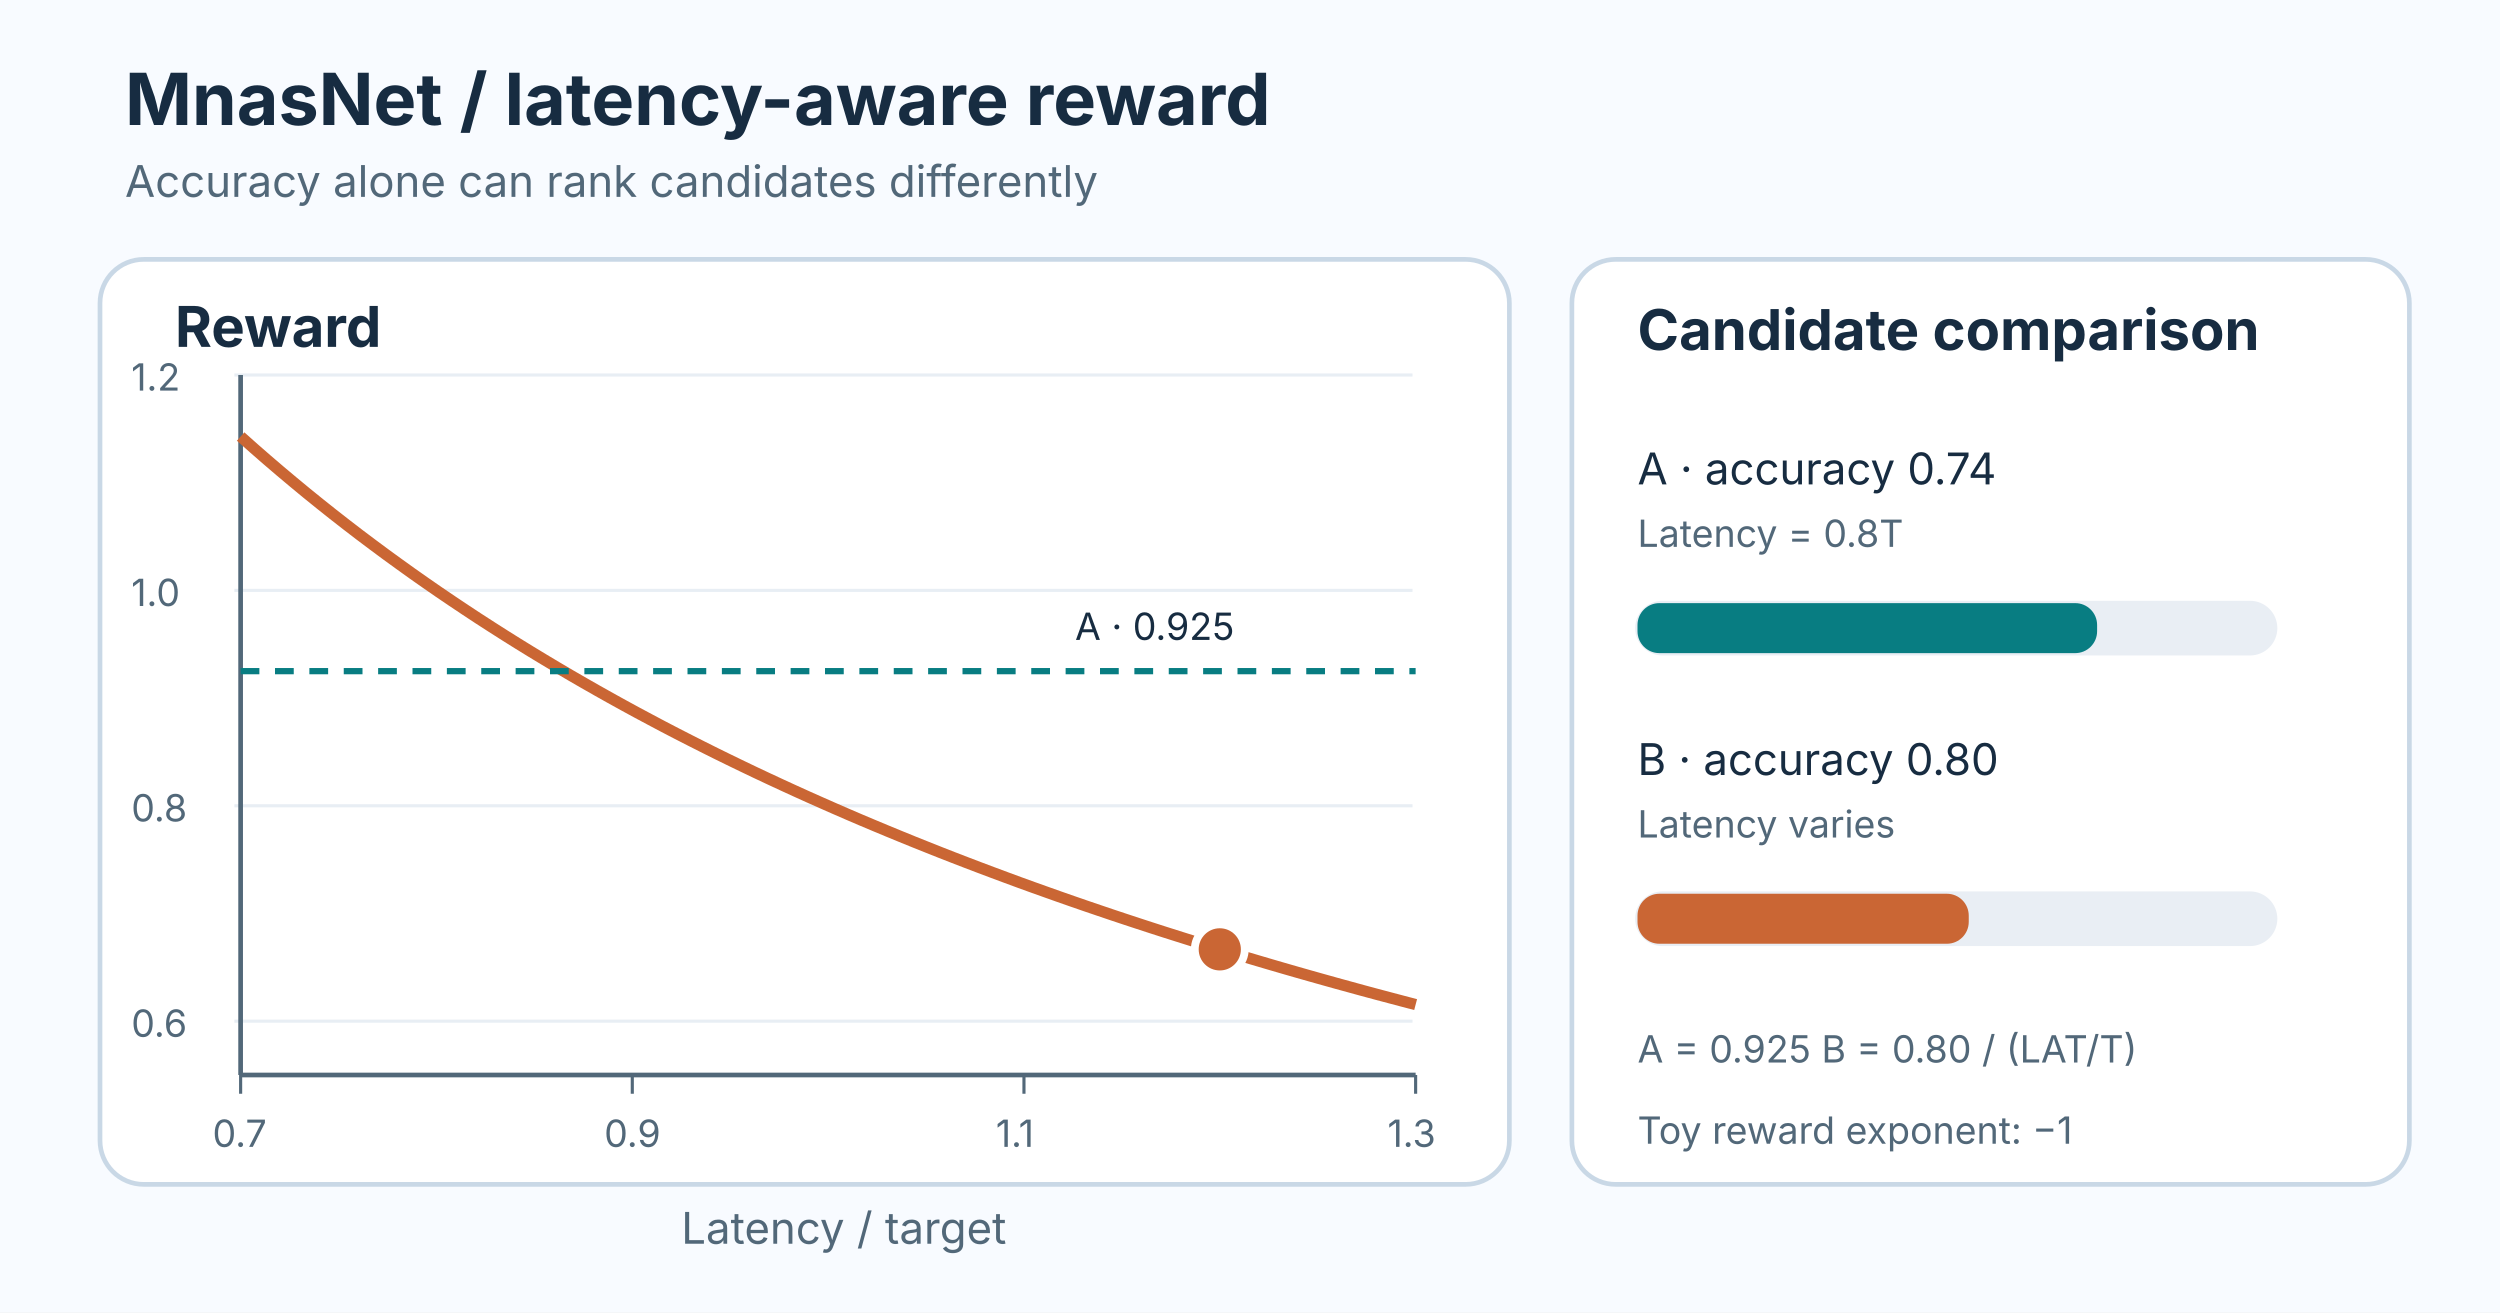
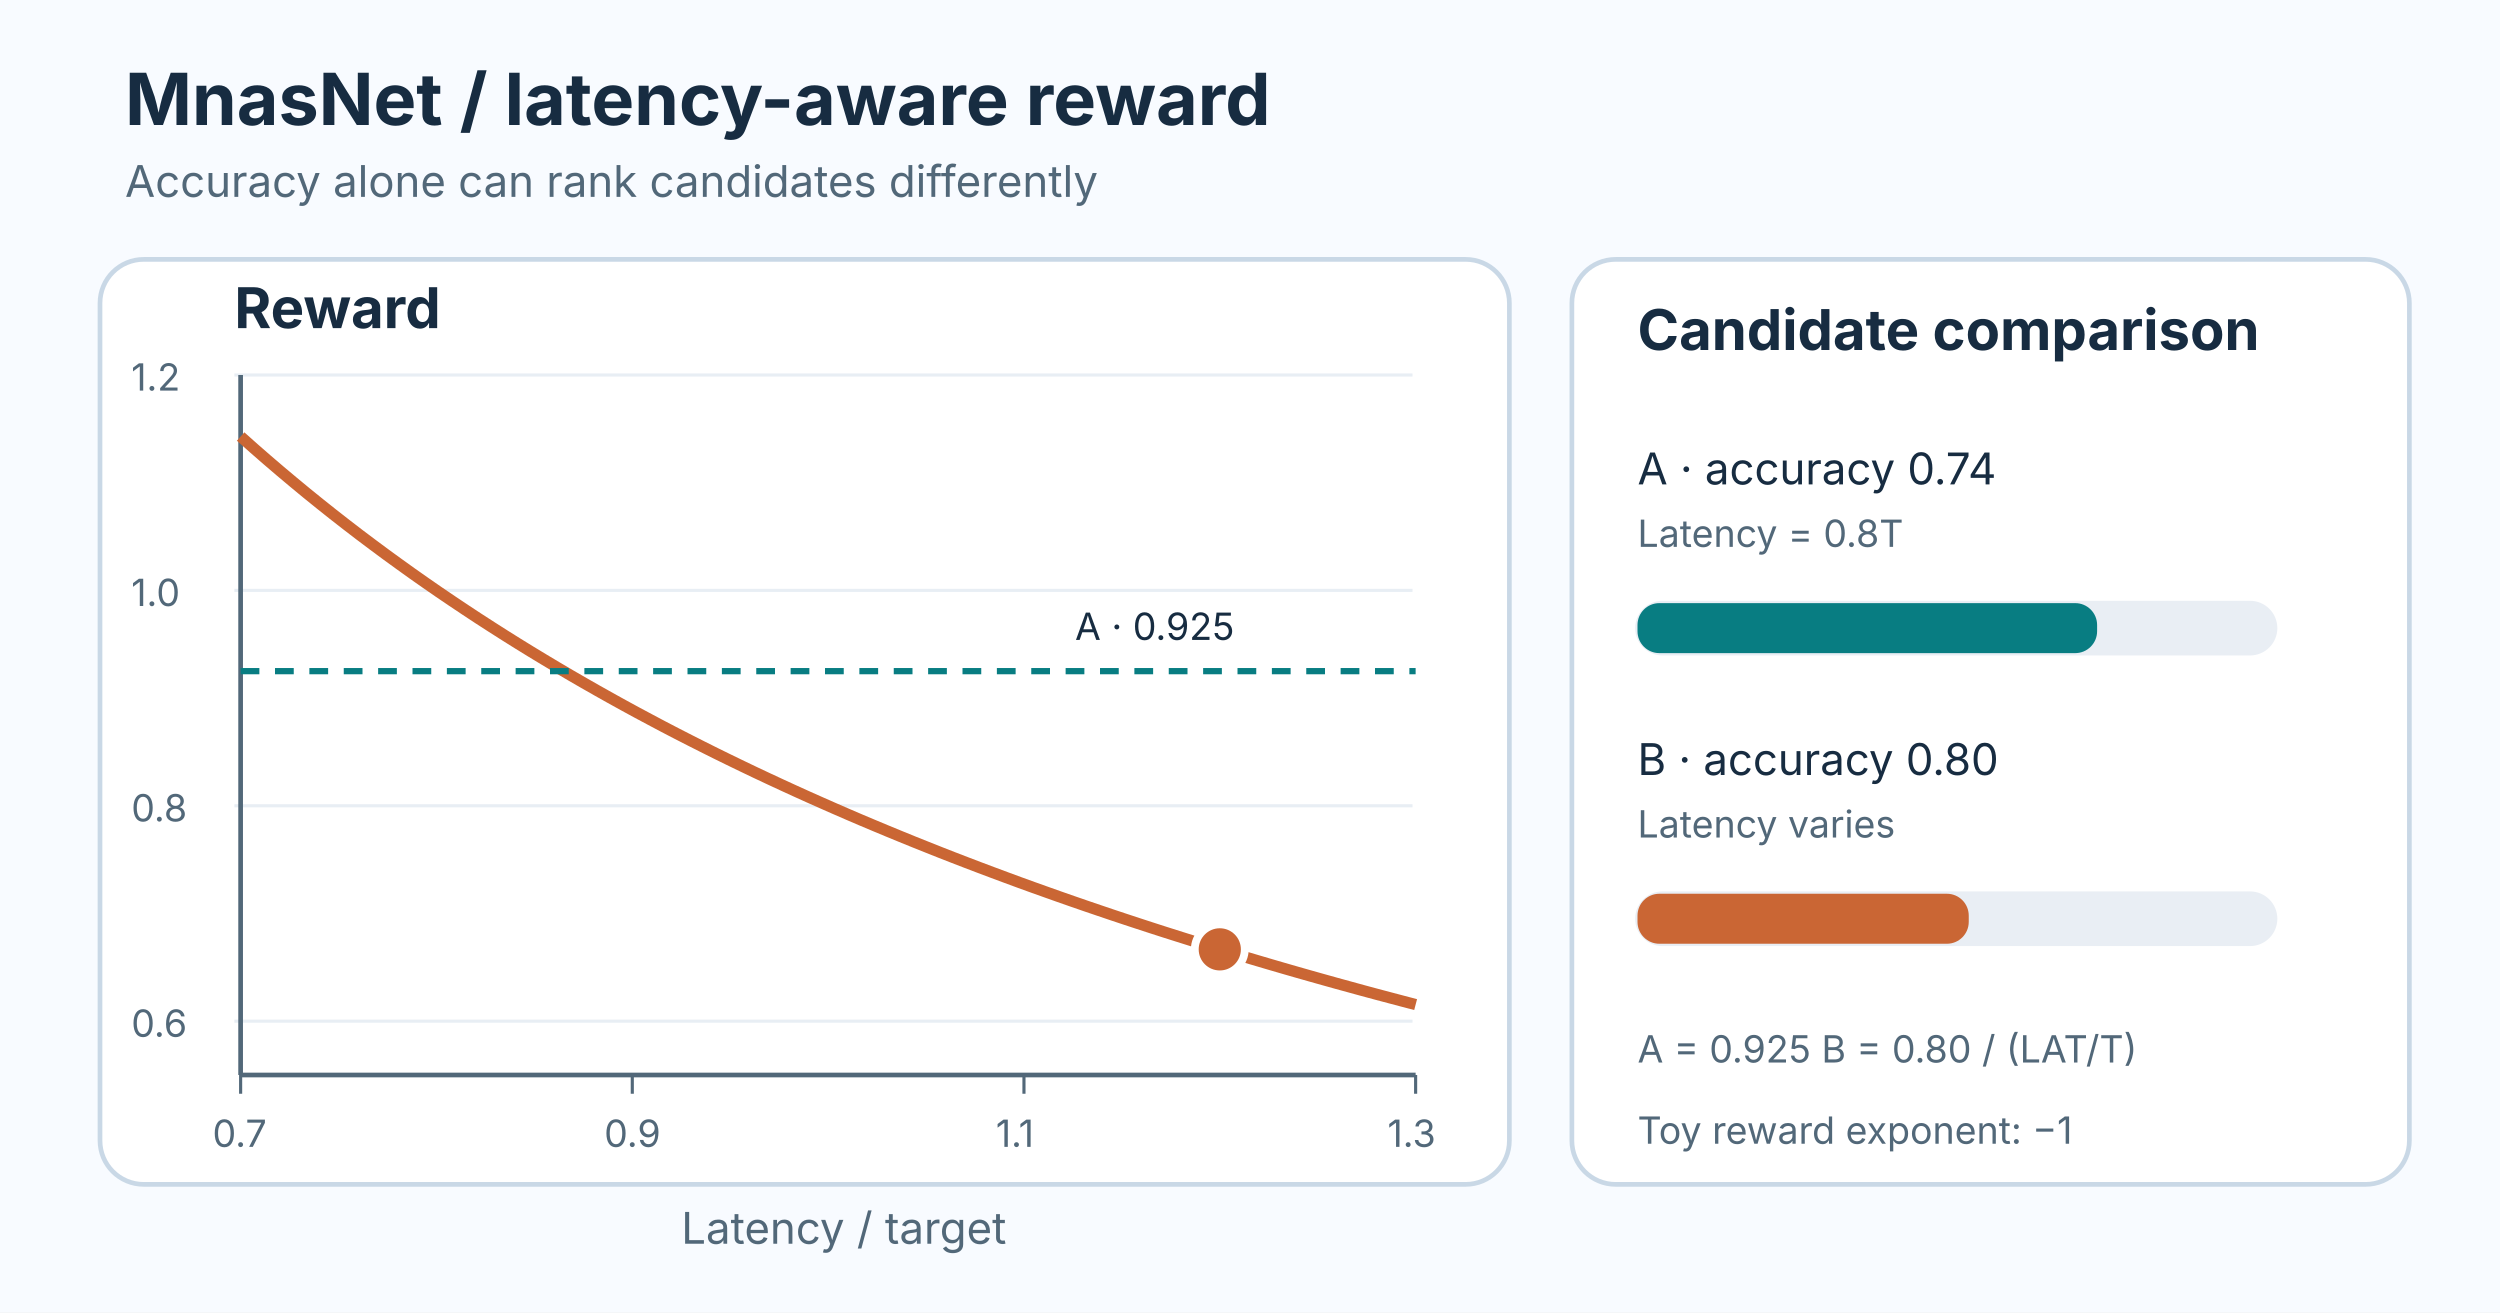
<svg xmlns="http://www.w3.org/2000/svg" viewBox="0 0 800 420" role="img" aria-labelledby="title desc">
  <rect width="800" height="420" fill="#f8fbff" />
  <style>text{font-family:Inter,Arial,sans-serif;fill:#172c41}.small{font-size:14px}.tiny{font-size:12px}.label{font-size:18px;font-weight:700}.heading{font-size:23px;font-weight:750}.muted{fill:#526879}@media(prefers-reduced-motion:reduce){animate,animateMotion{display:none}}</style>
  <text x="40" y="40" class="heading">MnasNet  /  latency-aware reward</text>
  <text x="40" y="63" class="small muted">Accuracy alone can rank candidates differently</text>
  <rect x="32" y="83" width="451" height="296" rx="14" fill="#fff" stroke="#c9d8e6" stroke-width="1.5" />
  <rect x="503" y="83" width="268" height="296" rx="14" fill="#fff" stroke="#c9d8e6" stroke-width="1.5" />
-   <text x="56" y="111" class="label">Reward</text>
+   <text x="75" y="105" class="label">Reward</text>
  <text x="524" y="112" class="label">Candidate comparison</text>
  <line x1="75" y1="326.769" x2="452" y2="326.769" stroke="#e8eef4" stroke-width="1" />
  <text x="42" y="331.769" class="tiny muted">0.6</text>
  <line x1="75" y1="257.846" x2="452" y2="257.846" stroke="#e8eef4" stroke-width="1" />
  <text x="42" y="262.846" class="tiny muted">0.8</text>
  <line x1="75" y1="188.923" x2="452" y2="188.923" stroke="#e8eef4" stroke-width="1" />
  <text x="42" y="193.923" class="tiny muted">1.0</text>
  <line x1="75" y1="120" x2="452" y2="120" stroke="#e8eef4" stroke-width="1" />
  <text x="42" y="125" class="tiny muted">1.2</text>
  <line x1="77" y1="344" x2="453" y2="344" stroke="#526879" stroke-width="1.5" />
  <line x1="77" y1="120" x2="77" y2="344" stroke="#526879" stroke-width="1.5" />
  <line x1="77" y1="344" x2="77" y2="350" stroke="#526879" stroke-width="1" />
  <text x="68" y="367" class="tiny muted">0.7</text>
  <line x1="202.333" y1="344" x2="202.333" y2="350" stroke="#526879" stroke-width="1" />
  <text x="193.333" y="367" class="tiny muted">0.9</text>
  <line x1="327.667" y1="344" x2="327.667" y2="350" stroke="#526879" stroke-width="1" />
  <text x="318.667" y="367" class="tiny muted">1.1</text>
  <line x1="453" y1="344" x2="453" y2="350" stroke="#526879" stroke-width="1" />
  <text x="444" y="367" class="tiny muted">1.3</text>
  <text x="218" y="398" class="small muted">Latency / target</text>
  <path d="M 77.00 139.69 L 81.22 143.45 L 85.45 147.14 L 89.67 150.75 L 93.90 154.30 L 98.12 157.79 L 102.35 161.21 L 106.57 164.57 L 110.80 167.87 L 115.02 171.11 L 119.25 174.29 L 123.47 177.42 L 127.70 180.49 L 131.92 183.52 L 136.15 186.49 L 140.37 189.41 L 144.60 192.28 L 148.82 195.10 L 153.04 197.88 L 157.27 200.61 L 161.49 203.30 L 165.72 205.95 L 169.94 208.55 L 174.17 211.11 L 178.39 213.63 L 182.62 216.12 L 186.84 218.56 L 191.07 220.97 L 195.29 223.34 L 199.52 225.68 L 203.74 227.98 L 207.97 230.24 L 212.19 232.48 L 216.42 234.68 L 220.64 236.84 L 224.87 238.98 L 229.09 241.09 L 233.31 243.16 L 237.54 245.21 L 241.76 247.23 L 245.99 249.22 L 250.21 251.18 L 254.44 253.12 L 258.66 255.03 L 262.89 256.91 L 267.11 258.77 L 271.34 260.61 L 275.56 262.42 L 279.79 264.20 L 284.01 265.96 L 288.24 267.70 L 292.46 269.42 L 296.69 271.11 L 300.91 272.79 L 305.13 274.44 L 309.36 276.07 L 313.58 277.68 L 317.81 279.27 L 322.03 280.84 L 326.26 282.40 L 330.48 283.93 L 334.71 285.44 L 338.93 286.94 L 343.16 288.42 L 347.38 289.88 L 351.61 291.32 L 355.83 292.75 L 360.06 294.16 L 364.28 295.55 L 368.51 296.93 L 372.73 298.29 L 376.96 299.63 L 381.18 300.96 L 385.40 302.28 L 389.63 303.58 L 393.85 304.87 L 398.08 306.14 L 402.30 307.39 L 406.53 308.64 L 410.75 309.87 L 414.98 311.09 L 419.20 312.29 L 423.43 313.48 L 427.65 314.66 L 431.88 315.82 L 436.10 316.98 L 440.33 318.12 L 444.55 319.24 L 448.78 320.36 L 453.00 321.47" fill="none" stroke="#ca6634" stroke-width="3.6" stroke-linejoin="round" />
  <line x1="77" y1="214.769" x2="453" y2="214.769" stroke="#087d82" stroke-width="2" stroke-dasharray="6 5" />
  <text x="344" y="204.769" class="tiny">A · 0.925</text>
  <circle cx="390.333" cy="303.795" r="8" fill="#ca6634" stroke="#fff" stroke-width="2.5" />
  <text x="524" y="155" class="small">A  ·  accuracy 0.74</text>
  <text x="524" y="175" class="tiny muted">Latency = 0.8T</text>
  <rect x="524" y="193" width="204" height="16" rx="8" fill="#e9eef4" stroke="#e9eef4" stroke-width="1.5" />
  <rect x="524" y="193" width="147.075" height="16" rx="7" fill="#087d82" />
  <text x="524" y="248" class="small">B  ·  accuracy 0.80</text>
  <text x="524" y="268" class="tiny muted">Latency varies</text>
  <rect x="524" y="286" width="204" height="16" rx="8" fill="#e9eef4" stroke="#e9eef4" stroke-width="1.5" />
  <rect x="524" y="286" width="106" height="16" rx="7" fill="#ca6634" />
  <text x="524" y="340" class="tiny muted">A = 0.925    B = 0.80 / (LAT/T)</text>
  <text x="524" y="366" class="tiny muted">Toy reward exponent: −1</text>
</svg>
